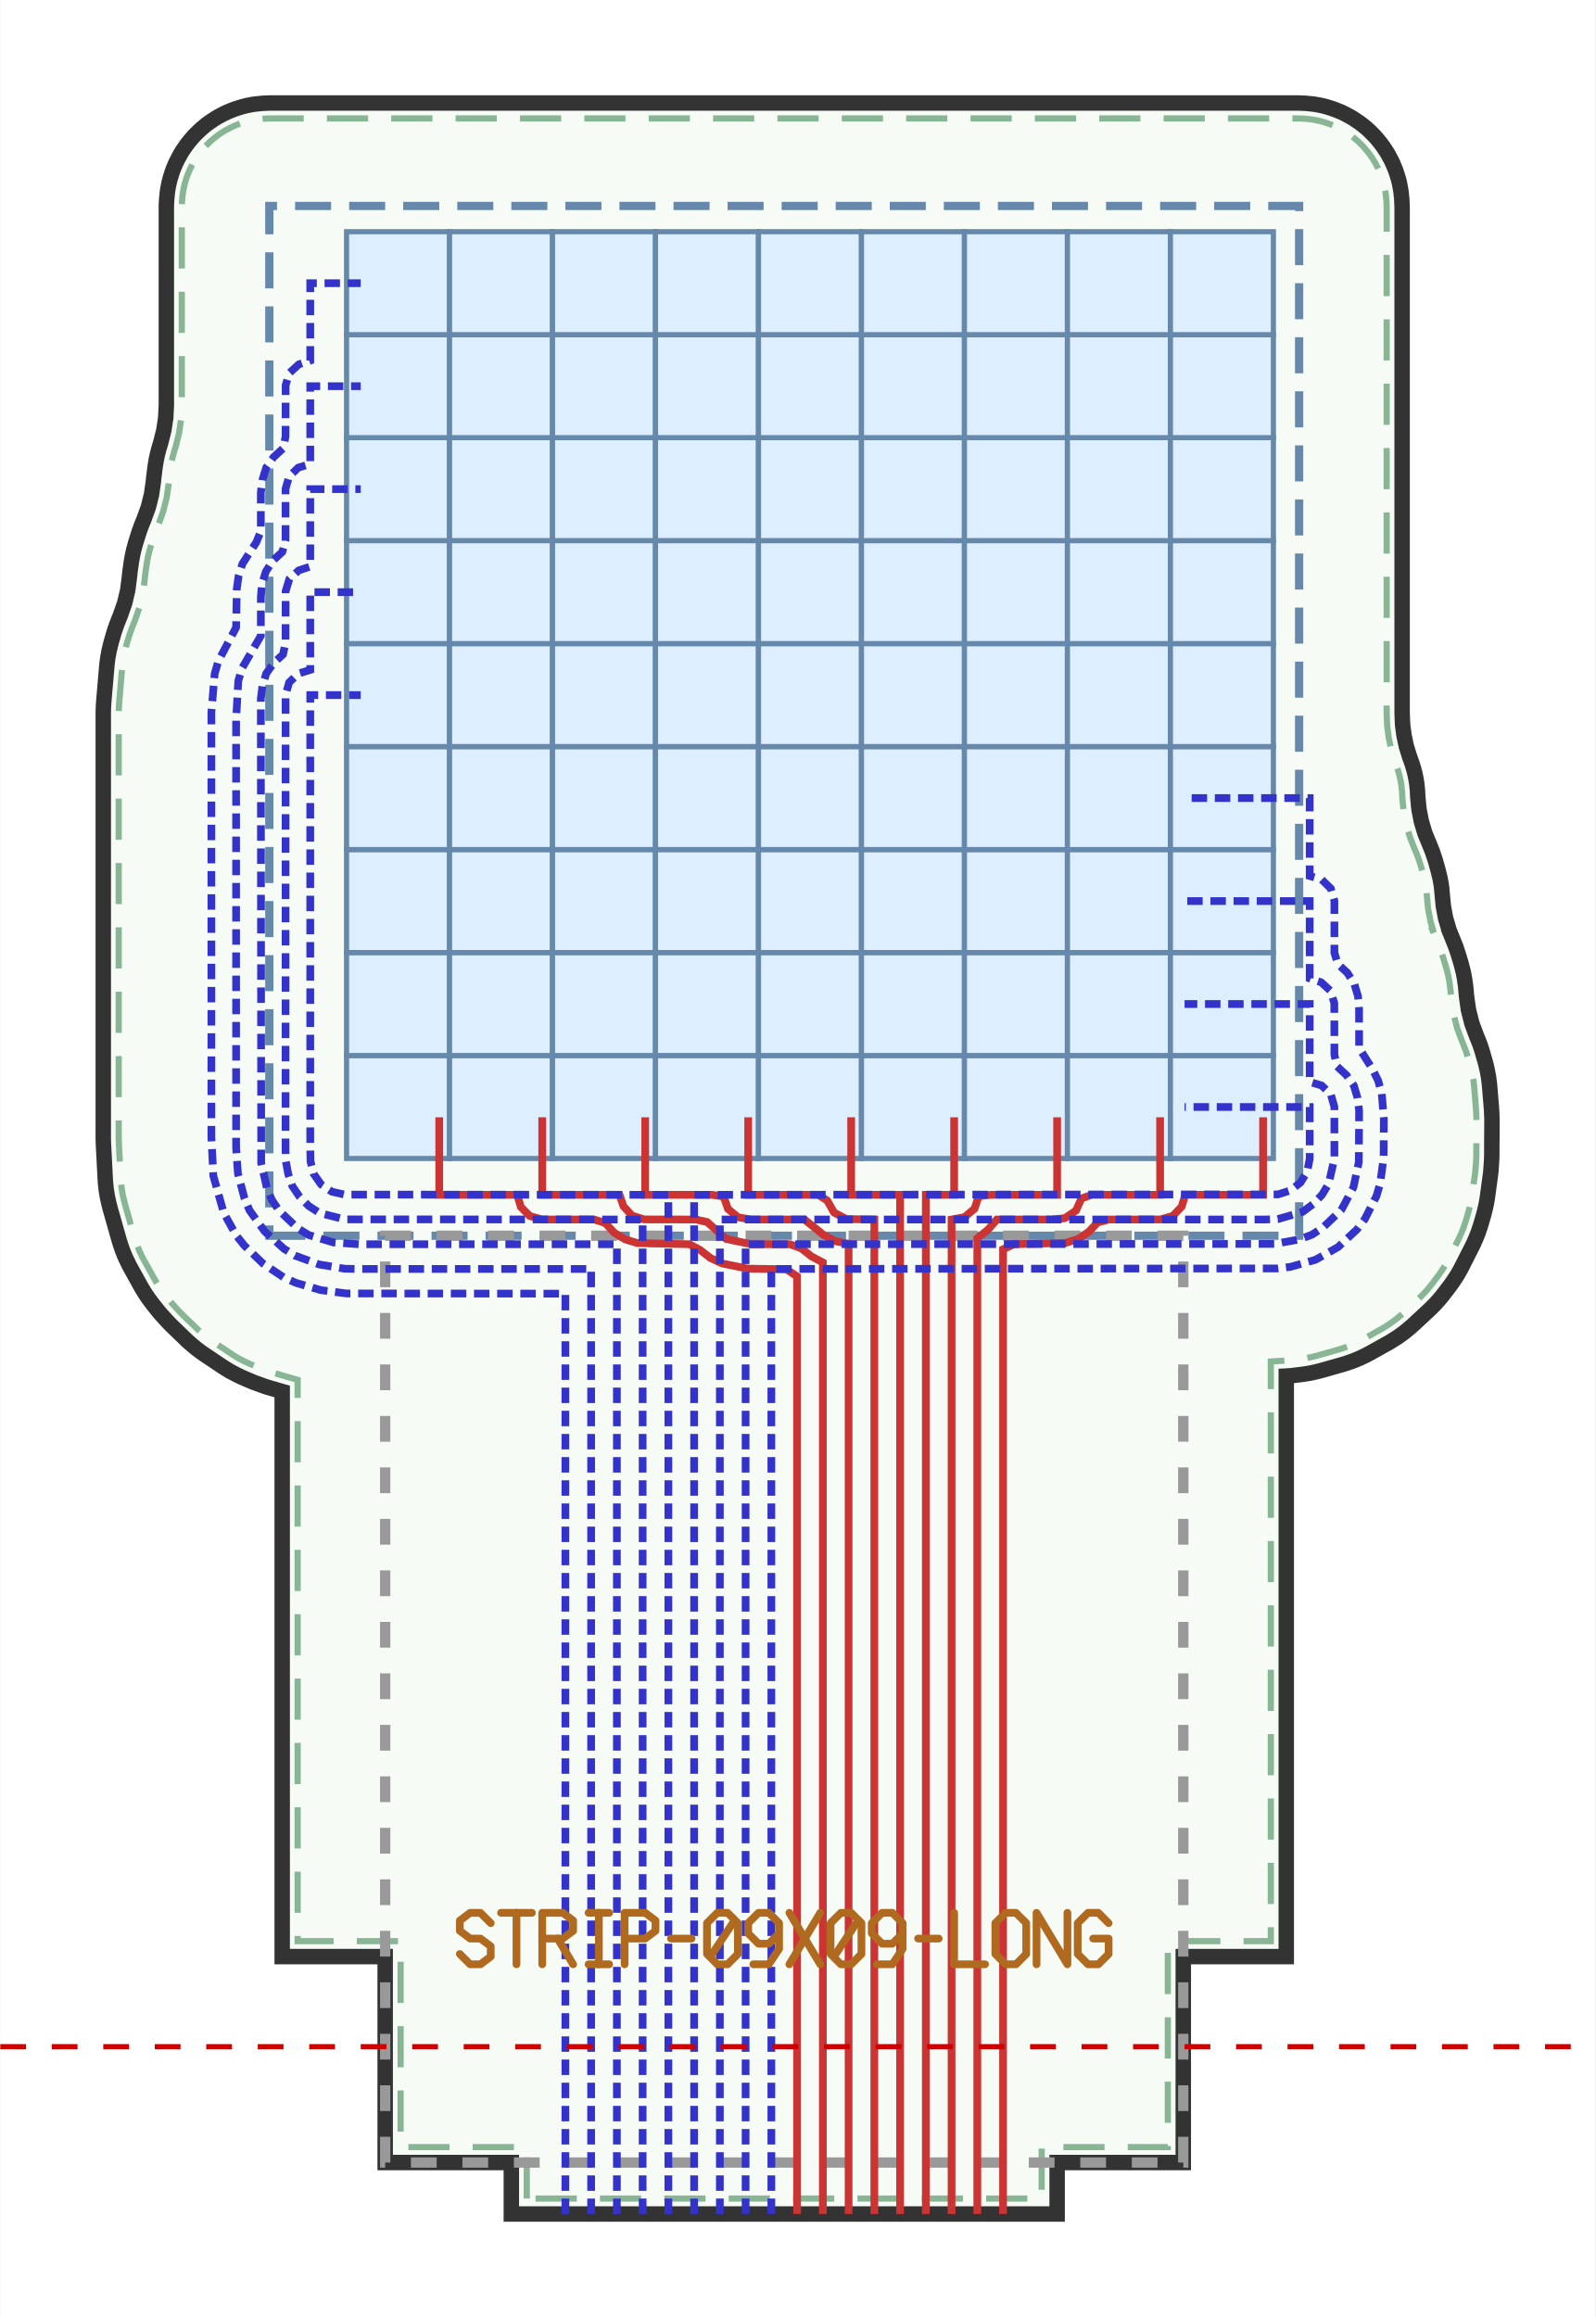
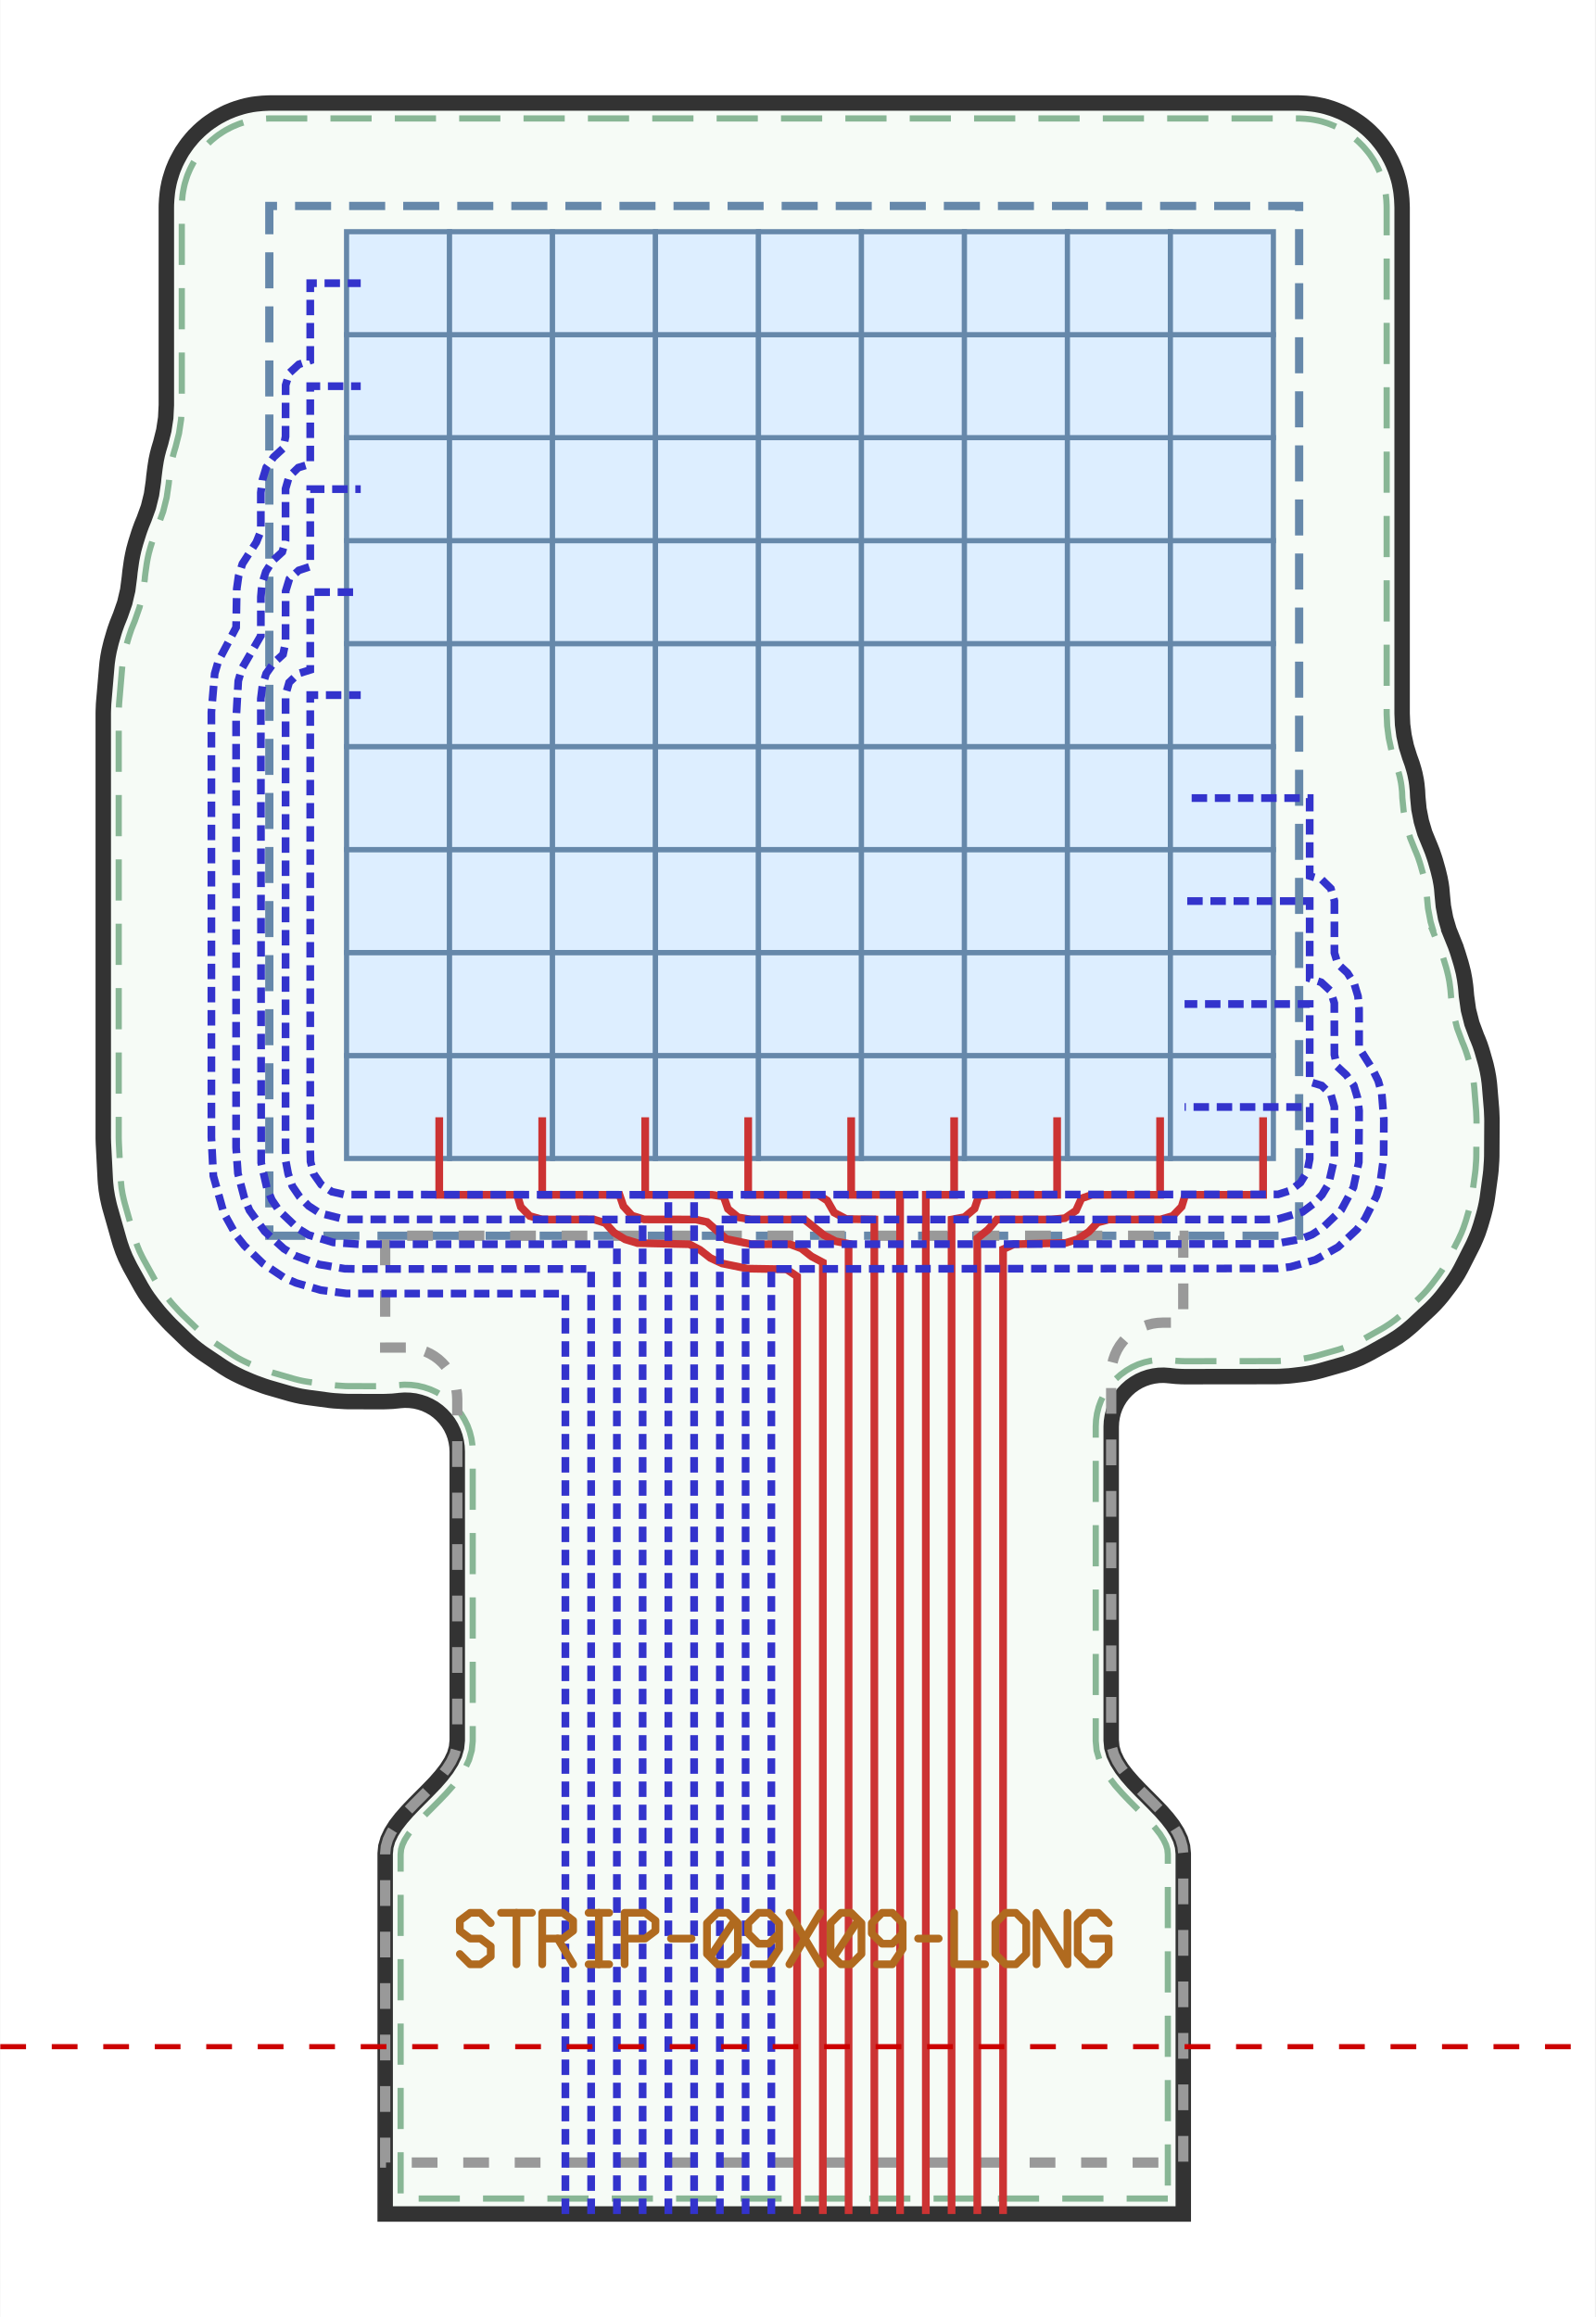
<svg xmlns="http://www.w3.org/2000/svg" viewBox="0 0 30.97 45.00" width="800" height="1162">
  <style>
  .outline { fill: none; stroke: #333; stroke-width: 0.3; }
  .sensor-outline { fill: none; stroke: #6688aa; stroke-width: 0.16; stroke-dasharray: 0.7,0.35; }
  .routing-area { fill: #eef8ef; stroke: none; opacity: 0.55; }
  .route-keepout { fill: none; stroke: #2d7d46; stroke-width: 0.12; stroke-dasharray: 0.8,0.45; opacity: 0.55; }
  .cable { fill: none; stroke: #999; stroke-width: 0.2; stroke-dasharray: 0.5; }
  .pixel { fill: #ddeeff; stroke: #6688aa; stroke-width: 0.1; }
  .pixel-removed { fill: #ffdddd; stroke: #cc4444; stroke-width: 0.1; stroke-dasharray: 0.3; }
  .col-route { fill: none; stroke: #cc3333; stroke-width: 0.15; }
  .row-route { fill: none; stroke: #3333cc; stroke-width: 0.15; stroke-dasharray: 0.3,0.15; }
  .in1-route { fill: none; stroke: #c98a00; stroke-width: 0.15; }
  .in2-route { fill: none; stroke: #2e9e57; stroke-width: 0.15; }
  .connector { fill: #ffffcc; stroke: #999; stroke-width: 0.15; }
  .pad-line { stroke: #cc0000; stroke-width: 0.1; stroke-dasharray: 0.5; }
  .silk { fill: none; stroke: #b06a1f; stroke-width: 0.15; stroke-linecap: round; stroke-linejoin: round; }
</style>
  <rect x="0" y="0" width="30.97" height="45.00" fill="white" />
-   <polygon points="9.925,43.000 9.925,42.000 7.475,42.000 7.475,38.000 5.475,38.000 5.475,27.025 5.199,26.945 5.122,26.920 4.943,26.855 4.868,26.825 4.701,26.753 4.650,26.729 4.557,26.683 4.458,26.630 4.370,26.576 4.322,26.546 3.954,26.299 3.908,26.267 3.825,26.205 3.739,26.136 3.661,26.067 3.620,26.030 3.310,25.730 3.254,25.672 3.126,25.532 3.074,25.471 2.959,25.327 2.928,25.285 2.870,25.207 2.812,25.121 2.762,25.038 2.735,24.993 2.523,24.611 2.490,24.546 2.431,24.425 2.376,24.291 2.332,24.164 2.311,24.095 2.126,23.443 2.109,23.375 2.081,23.247 2.058,23.109 2.044,22.979 2.039,22.909 2.003,22.211 2.002,22.179 2.000,22.105 2.000,22.074 2.000,13.856 2.001,13.803 2.006,13.677 2.010,13.624 2.069,12.935 2.075,12.873 2.091,12.759 2.114,12.637 2.141,12.525 2.156,12.465 2.209,12.284 2.228,12.224 2.267,12.114 2.333,11.949 2.417,11.708 2.475,11.461 2.508,11.208 2.511,11.179 2.519,11.102 2.545,10.918 2.553,10.868 2.571,10.774 2.593,10.674 2.618,10.583 2.632,10.533 2.691,10.346 2.709,10.293 2.745,10.195 2.792,10.081 2.877,9.846 2.937,9.604 2.973,9.357 2.982,9.264 3.005,9.082 3.013,9.029 3.029,8.931 3.051,8.827 3.076,8.731 3.091,8.680 3.116,8.597 3.176,8.358 3.213,8.114 3.225,7.867 3.225,4.031 3.226,3.969 3.232,3.865 3.244,3.743 3.254,3.671 3.278,3.550 3.296,3.479 3.332,3.362 3.356,3.292 3.403,3.179 3.435,3.113 3.493,3.005 3.530,2.941 3.599,2.840 3.642,2.781 3.720,2.686 3.769,2.631 3.856,2.545 3.911,2.495 4.005,2.417 4.064,2.374 4.166,2.306 4.229,2.268 4.338,2.210 4.404,2.178 4.517,2.132 4.587,2.107 4.704,2.071 4.775,2.053 4.895,2.029 4.968,2.019 5.090,2.007 5.194,2.002 5.256,2.000 25.194,2.000 25.256,2.002 25.360,2.007 25.482,2.019 25.554,2.029 25.675,2.053 25.746,2.071 25.863,2.107 25.932,2.132 26.046,2.178 26.112,2.210 26.220,2.268 26.283,2.306 26.385,2.374 26.444,2.417 26.539,2.495 26.594,2.545 26.680,2.631 26.730,2.686 26.807,2.781 26.851,2.840 26.919,2.941 26.957,3.005 27.015,3.113 27.046,3.179 27.093,3.292 27.118,3.362 27.154,3.479 27.172,3.550 27.195,3.671 27.206,3.743 27.218,3.865 27.223,3.969 27.225,4.031 27.225,13.857 27.234,14.071 27.262,14.284 27.307,14.494 27.371,14.699 27.419,14.833 27.454,14.950 27.475,15.031 27.499,15.151 27.511,15.233 27.523,15.355 27.529,15.475 27.552,15.714 27.598,15.949 27.666,16.179 27.757,16.401 27.764,16.417 27.812,16.538 27.851,16.652 27.871,16.714 27.922,16.895 27.936,16.951 27.961,17.055 27.982,17.168 27.993,17.245 28.003,17.360 28.003,17.363 28.026,17.600 28.070,17.834 28.137,18.062 28.200,18.219 28.199,18.219 28.261,18.373 28.295,18.470 28.312,18.522 28.368,18.706 28.385,18.769 28.415,18.888 28.439,19.017 28.456,19.138 28.463,19.203 28.475,19.342 28.513,19.612 28.580,19.877 28.675,20.133 28.697,20.184 28.738,20.289 28.771,20.388 28.787,20.442 28.840,20.627 28.856,20.687 28.881,20.797 28.903,20.917 28.918,21.030 28.924,21.090 28.961,21.535 28.964,21.589 28.969,21.716 28.970,21.769 28.966,22.458 28.963,22.540 28.950,22.733 28.941,22.814 28.882,23.249 28.875,23.295 28.860,23.380 28.840,23.471 28.819,23.555 28.807,23.600 28.751,23.792 28.733,23.847 28.699,23.948 28.656,24.054 28.613,24.152 28.588,24.203 28.386,24.601 28.360,24.651 28.309,24.742 28.249,24.837 28.190,24.923 28.157,24.969 28.038,25.125 28.005,25.168 27.940,25.245 27.868,25.325 27.797,25.397 27.759,25.434 27.437,25.733 27.381,25.782 27.275,25.870 27.155,25.958 27.039,26.032 26.975,26.071 26.601,26.280 26.536,26.314 26.414,26.374 26.278,26.430 26.149,26.475 26.079,26.497 25.653,26.618 25.607,26.630 25.522,26.651 25.429,26.670 25.343,26.684 25.296,26.691 25.108,26.714 25.031,26.722 24.975,26.725 24.975,38.000 22.975,38.000 22.975,42.000 20.525,42.000 20.525,43.000" class="routing-area" />
-   <polygon points="9.925,43.000 9.925,42.000 7.475,42.000 7.475,38.000 5.475,38.000 5.475,27.025 5.199,26.945 5.122,26.920 4.943,26.855 4.868,26.825 4.701,26.753 4.650,26.729 4.557,26.683 4.458,26.630 4.370,26.576 4.322,26.546 3.954,26.299 3.908,26.267 3.825,26.205 3.739,26.136 3.661,26.067 3.620,26.030 3.310,25.730 3.254,25.672 3.126,25.532 3.074,25.471 2.959,25.327 2.928,25.285 2.870,25.207 2.812,25.121 2.762,25.038 2.735,24.993 2.523,24.611 2.490,24.546 2.431,24.425 2.376,24.291 2.332,24.164 2.311,24.095 2.126,23.443 2.109,23.375 2.081,23.247 2.058,23.109 2.044,22.979 2.039,22.909 2.003,22.211 2.002,22.179 2.000,22.105 2.000,22.074 2.000,13.856 2.001,13.803 2.006,13.677 2.010,13.624 2.069,12.935 2.075,12.873 2.091,12.759 2.114,12.637 2.141,12.525 2.156,12.465 2.209,12.284 2.228,12.224 2.267,12.114 2.333,11.949 2.417,11.708 2.475,11.461 2.508,11.208 2.511,11.179 2.519,11.102 2.545,10.918 2.553,10.868 2.571,10.774 2.593,10.674 2.618,10.583 2.632,10.533 2.691,10.346 2.709,10.293 2.745,10.195 2.792,10.081 2.877,9.846 2.937,9.604 2.973,9.357 2.982,9.264 3.005,9.082 3.013,9.029 3.029,8.931 3.051,8.827 3.076,8.731 3.091,8.680 3.116,8.597 3.176,8.358 3.213,8.114 3.225,7.867 3.225,4.031 3.226,3.969 3.232,3.865 3.244,3.743 3.254,3.671 3.278,3.550 3.296,3.479 3.332,3.362 3.356,3.292 3.403,3.179 3.435,3.113 3.493,3.005 3.530,2.941 3.599,2.840 3.642,2.781 3.720,2.686 3.769,2.631 3.856,2.545 3.911,2.495 4.005,2.417 4.064,2.374 4.166,2.306 4.229,2.268 4.338,2.210 4.404,2.178 4.517,2.132 4.587,2.107 4.704,2.071 4.775,2.053 4.895,2.029 4.968,2.019 5.090,2.007 5.194,2.002 5.256,2.000 25.194,2.000 25.256,2.002 25.360,2.007 25.482,2.019 25.554,2.029 25.675,2.053 25.746,2.071 25.863,2.107 25.932,2.132 26.046,2.178 26.112,2.210 26.220,2.268 26.283,2.306 26.385,2.374 26.444,2.417 26.539,2.495 26.594,2.545 26.680,2.631 26.730,2.686 26.807,2.781 26.851,2.840 26.919,2.941 26.957,3.005 27.015,3.113 27.046,3.179 27.093,3.292 27.118,3.362 27.154,3.479 27.172,3.550 27.195,3.671 27.206,3.743 27.218,3.865 27.223,3.969 27.225,4.031 27.225,13.857 27.234,14.071 27.262,14.284 27.307,14.494 27.371,14.699 27.419,14.833 27.454,14.950 27.475,15.031 27.499,15.151 27.511,15.233 27.523,15.355 27.529,15.475 27.552,15.714 27.598,15.949 27.666,16.179 27.757,16.401 27.764,16.417 27.812,16.538 27.851,16.652 27.871,16.714 27.922,16.895 27.936,16.951 27.961,17.055 27.982,17.168 27.993,17.245 28.003,17.360 28.003,17.363 28.026,17.600 28.070,17.834 28.137,18.062 28.200,18.219 28.199,18.219 28.261,18.373 28.295,18.470 28.312,18.522 28.368,18.706 28.385,18.769 28.415,18.888 28.439,19.017 28.456,19.138 28.463,19.203 28.475,19.342 28.513,19.612 28.580,19.877 28.675,20.133 28.697,20.184 28.738,20.289 28.771,20.388 28.787,20.442 28.840,20.627 28.856,20.687 28.881,20.797 28.903,20.917 28.918,21.030 28.924,21.090 28.961,21.535 28.964,21.589 28.969,21.716 28.970,21.769 28.966,22.458 28.963,22.540 28.950,22.733 28.941,22.814 28.882,23.249 28.875,23.295 28.860,23.380 28.840,23.471 28.819,23.555 28.807,23.600 28.751,23.792 28.733,23.847 28.699,23.948 28.656,24.054 28.613,24.152 28.588,24.203 28.386,24.601 28.360,24.651 28.309,24.742 28.249,24.837 28.190,24.923 28.157,24.969 28.038,25.125 28.005,25.168 27.940,25.245 27.868,25.325 27.797,25.397 27.759,25.434 27.437,25.733 27.381,25.782 27.275,25.870 27.155,25.958 27.039,26.032 26.975,26.071 26.601,26.280 26.536,26.314 26.414,26.374 26.278,26.430 26.149,26.475 26.079,26.497 25.653,26.618 25.607,26.630 25.522,26.651 25.429,26.670 25.343,26.684 25.296,26.691 25.108,26.714 25.031,26.722 24.975,26.725 24.975,38.000 22.975,38.000 22.975,42.000 20.525,42.000 20.525,43.000" class="outline" />
+   <polygon points="22.975,43.000 7.475,43.000 7.475,36.000 7.488,35.863 7.528,35.725 7.593,35.588 7.680,35.450 7.786,35.313 7.907,35.175 8.038,35.038 8.311,34.763 8.443,34.626 8.564,34.488 8.670,34.351 8.757,34.213 8.822,34.076 8.861,33.938 8.875,33.801 8.875,28.194 8.870,28.094 8.855,27.996 8.831,27.899 8.797,27.806 8.754,27.716 8.702,27.631 8.642,27.552 8.574,27.479 8.500,27.413 8.419,27.354 8.333,27.305 8.242,27.263 8.148,27.232 8.051,27.209 7.952,27.197 7.853,27.194 7.753,27.201 7.752,27.201 7.740,27.203 7.618,27.215 7.504,27.220 7.442,27.222 6.759,27.221 6.677,27.218 6.485,27.206 6.403,27.198 5.972,27.140 5.925,27.133 5.839,27.119 5.747,27.099 5.663,27.078 5.618,27.066 5.199,26.945 5.122,26.920 4.943,26.855 4.868,26.825 4.701,26.753 4.650,26.729 4.557,26.683 4.458,26.630 4.370,26.576 4.322,26.546 3.954,26.299 3.908,26.267 3.825,26.205 3.739,26.136 3.661,26.067 3.620,26.030 3.310,25.730 3.254,25.672 3.126,25.532 3.074,25.471 2.959,25.327 2.928,25.285 2.870,25.207 2.812,25.121 2.762,25.038 2.735,24.993 2.523,24.611 2.490,24.546 2.431,24.425 2.376,24.291 2.332,24.164 2.311,24.095 2.126,23.443 2.109,23.375 2.081,23.247 2.058,23.109 2.044,22.979 2.039,22.909 2.003,22.211 2.002,22.179 2.000,22.105 2.000,22.074 2.000,13.856 2.001,13.803 2.006,13.677 2.010,13.624 2.069,12.935 2.075,12.873 2.091,12.759 2.114,12.637 2.141,12.525 2.156,12.465 2.209,12.284 2.228,12.224 2.267,12.114 2.333,11.949 2.417,11.708 2.475,11.461 2.508,11.208 2.511,11.179 2.519,11.102 2.545,10.918 2.553,10.868 2.571,10.774 2.593,10.674 2.618,10.583 2.632,10.533 2.691,10.346 2.709,10.293 2.745,10.195 2.792,10.081 2.877,9.846 2.937,9.604 2.973,9.357 2.982,9.264 3.005,9.082 3.013,9.029 3.029,8.931 3.051,8.827 3.076,8.731 3.091,8.680 3.116,8.597 3.176,8.358 3.213,8.114 3.225,7.867 3.225,4.031 3.226,3.969 3.232,3.865 3.244,3.743 3.254,3.671 3.278,3.550 3.296,3.479 3.332,3.362 3.356,3.292 3.403,3.179 3.435,3.113 3.493,3.005 3.530,2.941 3.599,2.840 3.642,2.781 3.720,2.686 3.769,2.631 3.856,2.545 3.911,2.495 4.005,2.417 4.064,2.374 4.166,2.306 4.229,2.268 4.338,2.210 4.404,2.178 4.517,2.132 4.587,2.107 4.704,2.071 4.775,2.053 4.895,2.029 4.968,2.019 5.090,2.007 5.194,2.002 5.256,2.000 25.194,2.000 25.256,2.002 25.360,2.007 25.482,2.019 25.554,2.029 25.675,2.053 25.746,2.071 25.863,2.107 25.932,2.132 26.046,2.178 26.112,2.210 26.220,2.268 26.283,2.306 26.385,2.374 26.444,2.417 26.539,2.495 26.594,2.545 26.680,2.631 26.730,2.686 26.807,2.781 26.851,2.840 26.919,2.941 26.957,3.005 27.015,3.113 27.046,3.179 27.093,3.292 27.118,3.362 27.154,3.479 27.172,3.550 27.195,3.671 27.206,3.743 27.218,3.865 27.223,3.969 27.225,4.031 27.225,13.857 27.234,14.071 27.262,14.284 27.307,14.494 27.371,14.699 27.419,14.833 27.454,14.950 27.475,15.031 27.499,15.151 27.511,15.233 27.523,15.355 27.529,15.475 27.552,15.714 27.598,15.949 27.666,16.179 27.757,16.401 27.764,16.417 27.812,16.538 27.851,16.652 27.871,16.714 27.922,16.895 27.936,16.951 27.961,17.055 27.982,17.168 27.993,17.245 28.003,17.360 28.003,17.363 28.026,17.600 28.070,17.834 28.137,18.062 28.200,18.219 28.199,18.219 28.261,18.373 28.295,18.470 28.312,18.522 28.368,18.706 28.385,18.769 28.415,18.888 28.439,19.017 28.456,19.138 28.463,19.203 28.475,19.342 28.513,19.612 28.580,19.877 28.675,20.133 28.697,20.184 28.738,20.289 28.771,20.388 28.787,20.442 28.840,20.627 28.856,20.687 28.881,20.797 28.903,20.917 28.918,21.030 28.924,21.090 28.961,21.535 28.964,21.589 28.969,21.716 28.970,21.769 28.966,22.458 28.963,22.540 28.950,22.733 28.941,22.814 28.882,23.249 28.875,23.295 28.860,23.380 28.840,23.471 28.819,23.555 28.807,23.600 28.751,23.792 28.733,23.847 28.699,23.948 28.656,24.054 28.613,24.152 28.588,24.203 28.386,24.601 28.360,24.651 28.309,24.742 28.249,24.837 28.190,24.923 28.157,24.969 28.038,25.125 28.005,25.168 27.940,25.245 27.868,25.325 27.797,25.397 27.759,25.434 27.437,25.733 27.381,25.782 27.275,25.870 27.155,25.958 27.039,26.032 26.975,26.071 26.601,26.280 26.536,26.314 26.414,26.374 26.278,26.430 26.149,26.475 26.079,26.497 25.653,26.618 25.607,26.630 25.522,26.651 25.429,26.670 25.343,26.684 25.296,26.691 25.108,26.714 25.031,26.722 24.848,26.733 24.771,26.735 23.008,26.737 22.946,26.736 22.832,26.730 22.710,26.718 22.698,26.717 22.696,26.716 22.597,26.709 22.498,26.712 22.399,26.725 22.302,26.747 22.208,26.779 22.117,26.820 22.031,26.870 21.950,26.928 21.876,26.994 21.808,27.067 21.748,27.146 21.696,27.231 21.653,27.321 21.619,27.415 21.595,27.511 21.580,27.610 21.575,27.709 21.575,33.801 21.588,33.938 21.628,34.076 21.693,34.213 21.780,34.351 21.886,34.488 22.007,34.626 22.138,34.763 22.411,35.038 22.543,35.175 22.664,35.313 22.770,35.450 22.857,35.588 22.922,35.725 22.961,35.863 22.975,36.000" class="routing-area" />
+   <polygon points="22.975,43.000 7.475,43.000 7.475,36.000 7.488,35.863 7.528,35.725 7.593,35.588 7.680,35.450 7.786,35.313 7.907,35.175 8.038,35.038 8.311,34.763 8.443,34.626 8.564,34.488 8.670,34.351 8.757,34.213 8.822,34.076 8.861,33.938 8.875,33.801 8.875,28.194 8.870,28.094 8.855,27.996 8.831,27.899 8.797,27.806 8.754,27.716 8.702,27.631 8.642,27.552 8.574,27.479 8.500,27.413 8.419,27.354 8.333,27.305 8.242,27.263 8.148,27.232 8.051,27.209 7.952,27.197 7.853,27.194 7.753,27.201 7.752,27.201 7.740,27.203 7.618,27.215 7.504,27.220 7.442,27.222 6.759,27.221 6.677,27.218 6.485,27.206 6.403,27.198 5.972,27.140 5.925,27.133 5.839,27.119 5.747,27.099 5.663,27.078 5.618,27.066 5.199,26.945 5.122,26.920 4.943,26.855 4.868,26.825 4.701,26.753 4.650,26.729 4.557,26.683 4.458,26.630 4.370,26.576 4.322,26.546 3.954,26.299 3.908,26.267 3.825,26.205 3.739,26.136 3.661,26.067 3.620,26.030 3.310,25.730 3.254,25.672 3.126,25.532 3.074,25.471 2.959,25.327 2.928,25.285 2.870,25.207 2.812,25.121 2.762,25.038 2.735,24.993 2.523,24.611 2.490,24.546 2.431,24.425 2.376,24.291 2.332,24.164 2.311,24.095 2.126,23.443 2.109,23.375 2.081,23.247 2.058,23.109 2.044,22.979 2.039,22.909 2.003,22.211 2.002,22.179 2.000,22.105 2.000,22.074 2.000,13.856 2.001,13.803 2.006,13.677 2.010,13.624 2.069,12.935 2.075,12.873 2.091,12.759 2.114,12.637 2.141,12.525 2.156,12.465 2.209,12.284 2.228,12.224 2.267,12.114 2.333,11.949 2.417,11.708 2.475,11.461 2.508,11.208 2.511,11.179 2.519,11.102 2.545,10.918 2.553,10.868 2.571,10.774 2.593,10.674 2.618,10.583 2.632,10.533 2.691,10.346 2.709,10.293 2.745,10.195 2.792,10.081 2.877,9.846 2.937,9.604 2.973,9.357 2.982,9.264 3.005,9.082 3.013,9.029 3.029,8.931 3.051,8.827 3.076,8.731 3.091,8.680 3.116,8.597 3.176,8.358 3.213,8.114 3.225,7.867 3.225,4.031 3.226,3.969 3.232,3.865 3.244,3.743 3.254,3.671 3.278,3.550 3.296,3.479 3.332,3.362 3.356,3.292 3.403,3.179 3.435,3.113 3.493,3.005 3.530,2.941 3.599,2.840 3.642,2.781 3.720,2.686 3.769,2.631 3.856,2.545 3.911,2.495 4.005,2.417 4.064,2.374 4.166,2.306 4.229,2.268 4.338,2.210 4.404,2.178 4.517,2.132 4.587,2.107 4.704,2.071 4.775,2.053 4.895,2.029 4.968,2.019 5.090,2.007 5.194,2.002 5.256,2.000 25.194,2.000 25.256,2.002 25.360,2.007 25.482,2.019 25.554,2.029 25.675,2.053 25.746,2.071 25.863,2.107 25.932,2.132 26.046,2.178 26.112,2.210 26.220,2.268 26.283,2.306 26.385,2.374 26.444,2.417 26.539,2.495 26.594,2.545 26.680,2.631 26.730,2.686 26.807,2.781 26.851,2.840 26.919,2.941 26.957,3.005 27.015,3.113 27.046,3.179 27.093,3.292 27.118,3.362 27.154,3.479 27.172,3.550 27.195,3.671 27.206,3.743 27.218,3.865 27.223,3.969 27.225,4.031 27.225,13.857 27.234,14.071 27.262,14.284 27.307,14.494 27.371,14.699 27.419,14.833 27.454,14.950 27.475,15.031 27.499,15.151 27.511,15.233 27.523,15.355 27.529,15.475 27.552,15.714 27.598,15.949 27.666,16.179 27.757,16.401 27.764,16.417 27.812,16.538 27.851,16.652 27.871,16.714 27.922,16.895 27.936,16.951 27.961,17.055 27.982,17.168 27.993,17.245 28.003,17.360 28.003,17.363 28.026,17.600 28.070,17.834 28.137,18.062 28.200,18.219 28.199,18.219 28.261,18.373 28.295,18.470 28.312,18.522 28.368,18.706 28.385,18.769 28.415,18.888 28.439,19.017 28.456,19.138 28.463,19.203 28.475,19.342 28.513,19.612 28.580,19.877 28.675,20.133 28.697,20.184 28.738,20.289 28.771,20.388 28.787,20.442 28.840,20.627 28.856,20.687 28.881,20.797 28.903,20.917 28.918,21.030 28.924,21.090 28.961,21.535 28.964,21.589 28.969,21.716 28.970,21.769 28.966,22.458 28.963,22.540 28.950,22.733 28.941,22.814 28.882,23.249 28.875,23.295 28.860,23.380 28.840,23.471 28.819,23.555 28.807,23.600 28.751,23.792 28.733,23.847 28.699,23.948 28.656,24.054 28.613,24.152 28.588,24.203 28.386,24.601 28.360,24.651 28.309,24.742 28.249,24.837 28.190,24.923 28.157,24.969 28.038,25.125 28.005,25.168 27.940,25.245 27.868,25.325 27.797,25.397 27.759,25.434 27.437,25.733 27.381,25.782 27.275,25.870 27.155,25.958 27.039,26.032 26.975,26.071 26.601,26.280 26.536,26.314 26.414,26.374 26.278,26.430 26.149,26.475 26.079,26.497 25.653,26.618 25.607,26.630 25.522,26.651 25.429,26.670 25.343,26.684 25.296,26.691 25.108,26.714 25.031,26.722 24.848,26.733 24.771,26.735 23.008,26.737 22.946,26.736 22.832,26.730 22.710,26.718 22.698,26.717 22.696,26.716 22.597,26.709 22.498,26.712 22.399,26.725 22.302,26.747 22.208,26.779 22.117,26.820 22.031,26.870 21.950,26.928 21.876,26.994 21.808,27.067 21.748,27.146 21.696,27.231 21.653,27.321 21.619,27.415 21.595,27.511 21.580,27.610 21.575,27.709 21.575,33.801 21.588,33.938 21.628,34.076 21.693,34.213 21.780,34.351 21.886,34.488 22.007,34.626 22.138,34.763 22.411,35.038 22.543,35.175 22.664,35.313 22.770,35.450 22.857,35.588 22.922,35.725 22.961,35.863 22.975,36.000" class="outline" />
  <polygon points="5.225,24.000 25.225,24.000 25.225,4.000 5.225,4.000" class="sensor-outline" />
-   <polygon points="10.225,42.700 10.225,41.700 7.775,41.700 7.775,37.700 5.775,37.700 5.775,26.799 5.287,26.658 5.219,26.636 5.049,26.575 4.983,26.548 4.824,26.479 4.779,26.458 4.695,26.417 4.608,26.370 4.528,26.321 4.487,26.294 4.123,26.051 4.083,26.023 4.008,25.968 3.932,25.906 3.862,25.845 3.827,25.811 3.522,25.517 3.473,25.466 3.351,25.333 3.306,25.280 3.196,25.142 3.168,25.106 3.116,25.035 3.065,24.959 3.019,24.884 2.996,24.844 2.788,24.469 2.758,24.412 2.705,24.303 2.657,24.185 2.617,24.070 2.598,24.009 2.416,23.366 2.401,23.306 2.375,23.191 2.355,23.069 2.343,22.951 2.338,22.890 2.303,22.198 2.302,22.170 2.300,22.099 2.300,22.072 2.300,13.859 2.301,13.812 2.306,13.693 2.309,13.647 2.367,12.964 2.373,12.910 2.387,12.807 2.407,12.699 2.431,12.598 2.445,12.545 2.496,12.372 2.513,12.319 2.547,12.219 2.614,12.054 2.705,11.792 2.771,11.515 2.807,11.240 2.809,11.207 2.817,11.139 2.842,10.963 2.849,10.919 2.865,10.834 2.884,10.747 2.907,10.664 2.919,10.621 2.977,10.439 2.992,10.392 3.024,10.304 3.072,10.190 3.164,9.933 3.232,9.662 3.271,9.392 3.280,9.297 3.302,9.123 3.309,9.076 3.324,8.988 3.343,8.896 3.366,8.810 3.379,8.764 3.405,8.678 3.471,8.417 3.512,8.143 3.525,7.875 3.525,4.034 3.526,3.980 3.531,3.887 3.541,3.780 3.550,3.722 3.571,3.616 3.585,3.559 3.617,3.456 3.636,3.400 3.678,3.301 3.703,3.248 3.754,3.152 3.784,3.102 3.844,3.012 3.879,2.965 3.947,2.882 3.987,2.838 4.063,2.762 4.107,2.722 4.190,2.654 4.237,2.619 4.327,2.559 4.377,2.529 4.473,2.478 4.526,2.453 4.625,2.412 4.681,2.392 4.784,2.360 4.841,2.346 4.947,2.325 5.005,2.316 5.112,2.306 5.205,2.301 5.259,2.300 25.191,2.300 25.245,2.301 25.338,2.306 25.445,2.316 25.503,2.325 25.609,2.346 25.666,2.360 25.769,2.392 25.824,2.412 25.924,2.453 25.977,2.478 26.072,2.529 26.123,2.559 26.213,2.619 26.260,2.654 26.343,2.722 26.387,2.762 26.463,2.838 26.502,2.882 26.571,2.965 26.606,3.012 26.666,3.102 26.696,3.152 26.747,3.248 26.772,3.301 26.813,3.400 26.833,3.456 26.864,3.559 26.879,3.616 26.900,3.722 26.908,3.780 26.919,3.887 26.924,3.980 26.925,4.034 26.925,13.863 26.935,14.097 26.966,14.336 27.017,14.571 27.086,14.794 27.134,14.927 27.165,15.030 27.182,15.097 27.203,15.202 27.213,15.270 27.224,15.378 27.229,15.497 27.255,15.757 27.306,16.021 27.383,16.278 27.481,16.521 27.488,16.535 27.531,16.642 27.566,16.745 27.583,16.800 27.632,16.974 27.645,17.023 27.667,17.117 27.686,17.216 27.695,17.280 27.704,17.381 27.704,17.384 27.728,17.642 27.778,17.904 27.821,18.048 27.809,18.053 27.980,18.479 28.011,18.566 28.026,18.613 28.080,18.789 28.095,18.845 28.121,18.952 28.143,19.065 28.158,19.175 28.165,19.232 28.177,19.375 28.218,19.670 28.293,19.967 28.397,20.246 28.420,20.298 28.455,20.390 28.485,20.480 28.500,20.527 28.551,20.706 28.564,20.758 28.587,20.858 28.607,20.963 28.620,21.065 28.626,21.119 28.661,21.556 28.664,21.603 28.669,21.724 28.670,21.771 28.666,22.451 28.664,22.524 28.651,22.707 28.643,22.778 28.585,23.205 28.579,23.246 28.565,23.323 28.548,23.403 28.529,23.479 28.518,23.519 28.464,23.705 28.448,23.753 28.417,23.844 28.380,23.938 28.340,24.025 28.319,24.071 28.120,24.463 28.097,24.506 28.051,24.589 27.998,24.673 27.945,24.750 27.916,24.790 27.801,24.942 27.771,24.979 27.714,25.049 27.650,25.119 27.586,25.184 27.552,25.217 27.236,25.511 27.187,25.554 27.091,25.633 26.985,25.710 26.880,25.778 26.824,25.811 26.458,26.016 26.401,26.046 26.290,26.100 26.171,26.150 26.055,26.190 25.993,26.210 25.574,26.329 25.534,26.339 25.457,26.358 25.375,26.374 25.297,26.387 25.256,26.393 25.075,26.416 25.007,26.422 24.675,26.443 24.675,37.700 22.675,37.700 22.675,41.700 20.225,41.700 20.225,42.700 10.225,42.700" class="route-keepout" />
-   <polygon points="7.475,24.000 22.975,24.000 22.975,42.000 7.475,42.000 7.475,24.000" class="cable" />
+   <polygon points="22.675,42.700 7.775,42.700 7.775,36.015 7.784,35.919 7.810,35.831 7.856,35.732 7.926,35.622 8.018,35.504 8.128,35.378 8.253,35.247 8.526,34.972 8.664,34.828 8.795,34.679 8.916,34.523 9.020,34.358 9.103,34.182 9.157,33.995 9.175,33.816 9.175,28.186 9.169,28.064 9.150,27.936 9.118,27.811 9.074,27.689 9.017,27.573 8.950,27.462 8.872,27.359 8.784,27.264 8.687,27.178 8.582,27.102 8.470,27.037 8.352,26.984 8.230,26.943 8.104,26.913 7.975,26.897 7.846,26.893 7.724,26.902 7.712,26.904 7.703,26.905 7.596,26.916 7.493,26.921 7.439,26.922 6.764,26.921 6.692,26.919 6.510,26.907 6.438,26.900 6.014,26.843 5.973,26.837 5.895,26.824 5.815,26.807 5.738,26.788 5.698,26.777 5.287,26.658 5.219,26.636 5.049,26.575 4.983,26.548 4.824,26.479 4.779,26.458 4.695,26.417 4.608,26.370 4.528,26.321 4.487,26.294 4.123,26.051 4.083,26.023 4.008,25.968 3.932,25.906 3.862,25.845 3.827,25.811 3.522,25.517 3.473,25.466 3.351,25.333 3.306,25.280 3.196,25.142 3.168,25.106 3.116,25.035 3.065,24.959 3.019,24.884 2.996,24.844 2.788,24.469 2.758,24.412 2.705,24.303 2.657,24.185 2.617,24.070 2.598,24.009 2.416,23.366 2.401,23.306 2.375,23.191 2.355,23.069 2.343,22.951 2.338,22.890 2.303,22.198 2.302,22.170 2.300,22.099 2.300,22.072 2.300,13.859 2.301,13.812 2.306,13.693 2.309,13.647 2.367,12.964 2.373,12.910 2.387,12.807 2.407,12.699 2.431,12.598 2.445,12.545 2.496,12.372 2.513,12.319 2.547,12.219 2.614,12.054 2.705,11.792 2.771,11.515 2.807,11.240 2.809,11.207 2.817,11.139 2.842,10.963 2.849,10.919 2.865,10.834 2.884,10.747 2.907,10.664 2.919,10.621 2.977,10.439 2.992,10.392 3.024,10.304 3.072,10.190 3.164,9.933 3.232,9.662 3.271,9.392 3.280,9.297 3.302,9.123 3.309,9.076 3.324,8.988 3.343,8.896 3.366,8.810 3.379,8.764 3.405,8.678 3.471,8.417 3.512,8.143 3.525,7.875 3.525,4.034 3.526,3.980 3.531,3.887 3.541,3.780 3.550,3.722 3.571,3.616 3.585,3.559 3.617,3.456 3.636,3.400 3.678,3.301 3.703,3.248 3.754,3.152 3.784,3.102 3.844,3.012 3.879,2.965 3.947,2.882 3.987,2.838 4.063,2.762 4.107,2.722 4.190,2.654 4.237,2.619 4.327,2.559 4.377,2.529 4.473,2.478 4.526,2.453 4.625,2.412 4.681,2.392 4.784,2.360 4.841,2.346 4.947,2.325 5.005,2.316 5.112,2.306 5.205,2.301 5.259,2.300 25.191,2.300 25.245,2.301 25.338,2.306 25.445,2.316 25.503,2.325 25.609,2.346 25.666,2.360 25.769,2.392 25.824,2.412 25.924,2.453 25.977,2.478 26.072,2.529 26.123,2.559 26.213,2.619 26.260,2.654 26.343,2.722 26.387,2.762 26.463,2.838 26.502,2.882 26.571,2.965 26.606,3.012 26.666,3.102 26.696,3.152 26.747,3.248 26.772,3.301 26.813,3.400 26.833,3.456 26.864,3.559 26.879,3.616 26.900,3.722 26.908,3.780 26.919,3.887 26.924,3.980 26.925,4.034 26.925,13.863 26.935,14.097 26.966,14.336 27.017,14.571 27.086,14.794 27.134,14.927 27.165,15.030 27.182,15.097 27.203,15.202 27.213,15.270 27.224,15.378 27.229,15.497 27.255,15.757 27.306,16.021 27.383,16.278 27.481,16.521 27.488,16.535 27.531,16.642 27.566,16.745 27.583,16.800 27.632,16.974 27.645,17.023 27.667,17.117 27.686,17.216 27.695,17.280 27.704,17.381 27.704,17.384 27.728,17.642 27.778,17.904 27.821,18.048 27.809,18.053 27.980,18.479 28.011,18.566 28.026,18.613 28.080,18.789 28.095,18.845 28.121,18.952 28.143,19.065 28.158,19.175 28.165,19.232 28.177,19.375 28.218,19.670 28.293,19.967 28.397,20.246 28.420,20.298 28.455,20.390 28.485,20.480 28.500,20.527 28.551,20.706 28.564,20.758 28.587,20.858 28.607,20.963 28.620,21.065 28.626,21.119 28.661,21.556 28.664,21.603 28.669,21.724 28.670,21.771 28.666,22.451 28.664,22.524 28.651,22.707 28.643,22.778 28.585,23.205 28.579,23.246 28.565,23.323 28.548,23.403 28.529,23.479 28.518,23.519 28.464,23.705 28.448,23.753 28.417,23.844 28.380,23.938 28.340,24.025 28.319,24.071 28.120,24.463 28.097,24.506 28.051,24.589 27.998,24.673 27.945,24.750 27.916,24.790 27.801,24.942 27.771,24.979 27.714,25.049 27.650,25.119 27.586,25.184 27.552,25.217 27.236,25.511 27.187,25.554 27.091,25.633 26.985,25.710 26.880,25.778 26.824,25.811 26.458,26.016 26.401,26.046 26.290,26.100 26.171,26.150 26.055,26.190 25.993,26.210 25.574,26.329 25.534,26.339 25.457,26.358 25.375,26.374 25.297,26.387 25.256,26.393 25.075,26.416 25.007,26.422 24.834,26.433 24.766,26.435 23.011,26.437 22.957,26.436 22.854,26.431 22.747,26.421 22.738,26.419 22.725,26.418 22.604,26.409 22.474,26.412 22.346,26.429 22.220,26.458 22.097,26.499 21.979,26.553 21.868,26.618 21.763,26.694 21.666,26.779 21.578,26.874 21.500,26.978 21.432,27.088 21.376,27.205 21.332,27.326 21.300,27.452 21.281,27.580 21.275,27.701 21.275,33.816 21.292,33.995 21.347,34.182 21.429,34.358 21.534,34.523 21.654,34.679 21.786,34.828 21.923,34.972 22.197,35.247 22.322,35.378 22.432,35.504 22.524,35.622 22.593,35.732 22.640,35.831 22.666,35.919 22.675,36.015 22.675,42.700" class="route-keepout" />
+   <polygon points="7.876,26.172 7.475,26.172 7.475,24.000 22.975,24.000 22.975,25.687 22.574,25.688 22.476,25.693 22.379,25.707 22.284,25.731 22.192,25.764 22.103,25.806 22.019,25.856 21.940,25.915 21.867,25.981 21.802,26.054 21.743,26.132 21.693,26.216 21.651,26.305 21.618,26.398 21.594,26.493 21.580,26.590 21.575,26.688 21.575,33.801 21.588,33.938 21.628,34.076 21.693,34.213 21.780,34.351 21.886,34.488 22.007,34.626 22.138,34.763 22.411,35.038 22.543,35.175 22.664,35.313 22.770,35.450 22.857,35.588 22.922,35.725 22.961,35.863 22.975,36.000 22.975,42.000 7.475,42.000 7.475,36.000 7.488,35.863 7.528,35.725 7.593,35.588 7.680,35.450 7.786,35.313 7.907,35.175 8.038,35.038 8.311,34.763 8.443,34.626 8.564,34.488 8.670,34.351 8.757,34.213 8.822,34.076 8.861,33.938 8.875,33.801 8.875,27.172 8.870,27.074 8.856,26.977 8.832,26.882 8.799,26.790 8.757,26.701 8.707,26.617 8.648,26.538 8.582,26.465 8.510,26.399 8.431,26.341 8.347,26.291 8.258,26.249 8.166,26.215 8.071,26.192 7.974,26.177 7.876,26.172" class="cable" />
  <rect x="6.725" y="20.500" width="2.000" height="2.000" class="pixel" />
  <rect x="8.725" y="20.500" width="2.000" height="2.000" class="pixel" />
  <rect x="10.725" y="20.500" width="2.000" height="2.000" class="pixel" />
  <rect x="12.725" y="20.500" width="2.000" height="2.000" class="pixel" />
  <rect x="14.725" y="20.500" width="2.000" height="2.000" class="pixel" />
  <rect x="16.725" y="20.500" width="2.000" height="2.000" class="pixel" />
  <rect x="18.725" y="20.500" width="2.000" height="2.000" class="pixel" />
  <rect x="20.725" y="20.500" width="2.000" height="2.000" class="pixel" />
  <rect x="22.725" y="20.500" width="2.000" height="2.000" class="pixel" />
  <rect x="6.725" y="18.500" width="2.000" height="2.000" class="pixel" />
  <rect x="8.725" y="18.500" width="2.000" height="2.000" class="pixel" />
  <rect x="10.725" y="18.500" width="2.000" height="2.000" class="pixel" />
  <rect x="12.725" y="18.500" width="2.000" height="2.000" class="pixel" />
  <rect x="14.725" y="18.500" width="2.000" height="2.000" class="pixel" />
  <rect x="16.725" y="18.500" width="2.000" height="2.000" class="pixel" />
  <rect x="18.725" y="18.500" width="2.000" height="2.000" class="pixel" />
  <rect x="20.725" y="18.500" width="2.000" height="2.000" class="pixel" />
  <rect x="22.725" y="18.500" width="2.000" height="2.000" class="pixel" />
  <rect x="6.725" y="16.500" width="2.000" height="2.000" class="pixel" />
  <rect x="8.725" y="16.500" width="2.000" height="2.000" class="pixel" />
  <rect x="10.725" y="16.500" width="2.000" height="2.000" class="pixel" />
  <rect x="12.725" y="16.500" width="2.000" height="2.000" class="pixel" />
  <rect x="14.725" y="16.500" width="2.000" height="2.000" class="pixel" />
  <rect x="16.725" y="16.500" width="2.000" height="2.000" class="pixel" />
  <rect x="18.725" y="16.500" width="2.000" height="2.000" class="pixel" />
  <rect x="20.725" y="16.500" width="2.000" height="2.000" class="pixel" />
  <rect x="22.725" y="16.500" width="2.000" height="2.000" class="pixel" />
  <rect x="6.725" y="14.500" width="2.000" height="2.000" class="pixel" />
  <rect x="8.725" y="14.500" width="2.000" height="2.000" class="pixel" />
  <rect x="10.725" y="14.500" width="2.000" height="2.000" class="pixel" />
  <rect x="12.725" y="14.500" width="2.000" height="2.000" class="pixel" />
  <rect x="14.725" y="14.500" width="2.000" height="2.000" class="pixel" />
  <rect x="16.725" y="14.500" width="2.000" height="2.000" class="pixel" />
  <rect x="18.725" y="14.500" width="2.000" height="2.000" class="pixel" />
  <rect x="20.725" y="14.500" width="2.000" height="2.000" class="pixel" />
  <rect x="22.725" y="14.500" width="2.000" height="2.000" class="pixel" />
  <rect x="6.725" y="12.500" width="2.000" height="2.000" class="pixel" />
  <rect x="8.725" y="12.500" width="2.000" height="2.000" class="pixel" />
  <rect x="10.725" y="12.500" width="2.000" height="2.000" class="pixel" />
  <rect x="12.725" y="12.500" width="2.000" height="2.000" class="pixel" />
  <rect x="14.725" y="12.500" width="2.000" height="2.000" class="pixel" />
  <rect x="16.725" y="12.500" width="2.000" height="2.000" class="pixel" />
  <rect x="18.725" y="12.500" width="2.000" height="2.000" class="pixel" />
  <rect x="20.725" y="12.500" width="2.000" height="2.000" class="pixel" />
  <rect x="22.725" y="12.500" width="2.000" height="2.000" class="pixel" />
  <rect x="6.725" y="10.500" width="2.000" height="2.000" class="pixel" />
  <rect x="8.725" y="10.500" width="2.000" height="2.000" class="pixel" />
  <rect x="10.725" y="10.500" width="2.000" height="2.000" class="pixel" />
  <rect x="12.725" y="10.500" width="2.000" height="2.000" class="pixel" />
  <rect x="14.725" y="10.500" width="2.000" height="2.000" class="pixel" />
  <rect x="16.725" y="10.500" width="2.000" height="2.000" class="pixel" />
  <rect x="18.725" y="10.500" width="2.000" height="2.000" class="pixel" />
  <rect x="20.725" y="10.500" width="2.000" height="2.000" class="pixel" />
  <rect x="22.725" y="10.500" width="2.000" height="2.000" class="pixel" />
  <rect x="6.725" y="8.500" width="2.000" height="2.000" class="pixel" />
  <rect x="8.725" y="8.500" width="2.000" height="2.000" class="pixel" />
  <rect x="10.725" y="8.500" width="2.000" height="2.000" class="pixel" />
  <rect x="12.725" y="8.500" width="2.000" height="2.000" class="pixel" />
  <rect x="14.725" y="8.500" width="2.000" height="2.000" class="pixel" />
  <rect x="16.725" y="8.500" width="2.000" height="2.000" class="pixel" />
  <rect x="18.725" y="8.500" width="2.000" height="2.000" class="pixel" />
  <rect x="20.725" y="8.500" width="2.000" height="2.000" class="pixel" />
  <rect x="22.725" y="8.500" width="2.000" height="2.000" class="pixel" />
  <rect x="6.725" y="6.500" width="2.000" height="2.000" class="pixel" />
  <rect x="8.725" y="6.500" width="2.000" height="2.000" class="pixel" />
  <rect x="10.725" y="6.500" width="2.000" height="2.000" class="pixel" />
  <rect x="12.725" y="6.500" width="2.000" height="2.000" class="pixel" />
  <rect x="14.725" y="6.500" width="2.000" height="2.000" class="pixel" />
  <rect x="16.725" y="6.500" width="2.000" height="2.000" class="pixel" />
  <rect x="18.725" y="6.500" width="2.000" height="2.000" class="pixel" />
  <rect x="20.725" y="6.500" width="2.000" height="2.000" class="pixel" />
  <rect x="22.725" y="6.500" width="2.000" height="2.000" class="pixel" />
  <rect x="6.725" y="4.500" width="2.000" height="2.000" class="pixel" />
  <rect x="8.725" y="4.500" width="2.000" height="2.000" class="pixel" />
  <rect x="10.725" y="4.500" width="2.000" height="2.000" class="pixel" />
  <rect x="12.725" y="4.500" width="2.000" height="2.000" class="pixel" />
  <rect x="14.725" y="4.500" width="2.000" height="2.000" class="pixel" />
  <rect x="16.725" y="4.500" width="2.000" height="2.000" class="pixel" />
  <rect x="18.725" y="4.500" width="2.000" height="2.000" class="pixel" />
  <rect x="20.725" y="4.500" width="2.000" height="2.000" class="pixel" />
  <rect x="22.725" y="4.500" width="2.000" height="2.000" class="pixel" />
  <polyline points="17.975,43.000 17.975,23.205 18.525,23.205 18.525,21.700" class="col-route" />
  <polyline points="17.475,43.000 17.475,23.205 16.525,23.205 16.525,21.700" class="col-route" />
  <polyline points="18.475,43.000 18.475,23.685 18.726,23.639 18.921,23.475 19.002,23.233 19.234,23.205 20.525,23.205 20.525,21.700" class="col-route" />
  <polyline points="16.975,43.000 16.975,23.685 16.431,23.676 16.193,23.550 16.060,23.317 15.886,23.205 14.525,23.205 14.525,21.700" class="col-route" />
  <polyline points="18.975,43.000 18.975,24.049 19.182,23.883 19.353,23.685 20.413,23.685 20.675,23.659 20.891,23.512 20.998,23.275 21.200,23.205 22.525,23.205 22.525,21.700" class="col-route" />
  <polyline points="16.475,43.000 16.475,24.157 16.223,24.107 15.993,23.988 15.618,23.685 14.582,23.685 14.329,23.642 14.132,23.479 14.048,23.238 13.819,23.205 12.525,23.205 12.525,21.700" class="col-route" />
  <polyline points="19.475,43.000 19.475,24.263 19.686,24.165 20.691,24.139 20.929,24.065 21.138,23.925 21.309,23.744 21.525,23.685 22.532,23.684 22.771,23.615 22.943,23.436 23.014,23.205 24.525,23.205 24.525,21.700" class="col-route" />
  <polyline points="15.975,43.000 15.975,24.519 15.754,24.401 15.558,24.247 15.337,24.165 14.586,24.165 14.099,24.063 13.726,23.733 13.505,23.685 12.504,23.683 12.268,23.609 12.102,23.427 12.026,23.205 10.525,23.205 10.525,21.700" class="col-route" />
  <polyline points="15.475,43.000 15.475,24.790 15.267,24.651 14.511,24.639 14.018,24.538 13.791,24.432 13.592,24.277 13.383,24.165 12.375,24.143 12.134,24.070 11.921,23.940 11.751,23.754 11.533,23.685 10.523,23.685 10.283,23.617 10.109,23.440 10.039,23.205 8.525,23.205 8.525,21.700" class="col-route" />
  <polyline points="13.475,43.000 13.475,23.205 24.816,23.197 25.054,23.121 25.251,22.968 25.382,22.754 25.430,22.508 25.430,21.500 23.000,21.500" class="row-route" />
  <polyline points="13.975,43.000 13.975,23.685 24.559,23.685 24.811,23.677 25.292,23.537 25.494,23.387 25.668,23.207 25.798,22.992 25.910,22.503 25.909,21.495 25.841,21.256 25.663,21.083 25.430,21.012 25.430,19.500 23.000,19.500" class="row-route" />
  <polyline points="14.475,43.000 14.475,24.165 24.747,24.159 25.238,24.069 25.472,23.980 25.683,23.845 26.044,23.500 26.279,23.061 26.384,22.572 26.390,21.570 26.359,21.322 26.287,21.083 26.143,20.880 25.960,20.710 25.910,20.484 25.908,19.482 25.836,19.246 25.654,19.078 25.430,19.003 25.430,17.500 23.000,17.500" class="row-route" />
  <polyline points="12.975,43.000 12.975,23.205 6.684,23.201 6.440,23.145 6.232,23.006 6.088,22.801 6.025,22.559 6.020,22.308 6.020,13.500 7.000,13.500" class="row-route" />
  <polyline points="14.975,43.000 14.975,24.645 24.807,24.635 25.058,24.604 25.542,24.467 25.980,24.221 26.348,23.878 26.500,23.678 26.727,23.229 26.798,22.987 26.866,22.489 26.870,21.733 26.829,21.231 26.760,20.989 26.649,20.764 26.390,20.354 26.389,19.597 26.368,19.347 26.295,19.106 26.162,18.894 25.977,18.723 25.910,18.505 25.910,17.496 25.841,17.257 25.664,17.083 25.430,17.013 25.430,15.500 23.000,15.500" class="row-route" />
  <polyline points="12.475,43.000 12.475,23.685 6.686,23.682 6.201,23.559 5.990,23.422 5.814,23.245 5.672,23.037 5.592,22.800 5.545,22.553 5.540,22.302 5.541,13.492 5.610,13.254 5.789,13.082 6.020,13.010 6.020,11.500 7.000,11.500" class="row-route" />
  <polyline points="11.975,43.000 11.975,24.165 6.965,24.165 6.467,24.130 5.989,23.986 5.776,23.855 5.414,23.511 5.274,23.304 5.178,23.073 5.067,22.586 5.060,13.569 5.091,13.321 5.164,13.082 5.307,12.879 5.491,12.710 5.540,12.483 5.542,11.482 5.614,11.245 5.796,11.078 6.020,11.003 6.020,9.500 7.000,9.500" class="row-route" />
  <polyline points="11.475,43.000 11.475,24.645 6.941,24.645 6.690,24.641 6.193,24.558 5.722,24.385 5.508,24.252 5.135,23.916 4.841,23.508 4.743,23.277 4.615,22.790 4.580,22.289 4.580,13.977 4.622,13.225 4.692,12.983 5.060,12.348 5.061,11.593 5.083,11.342 5.157,11.102 5.290,10.891 5.476,10.721 5.540,10.501 5.540,9.494 5.609,9.255 5.788,9.082 6.020,9.011 6.020,7.500 7.000,7.500" class="row-route" />
  <polyline points="10.975,43.000 10.975,25.125 6.720,25.121 6.224,25.056 5.744,24.916 5.514,24.816 5.099,24.538 4.740,24.191 4.584,23.996 4.341,23.559 4.138,22.838 4.100,22.089 4.100,13.829 4.164,13.083 4.234,12.842 4.580,12.186 4.593,11.435 4.628,11.188 4.703,10.949 4.973,10.531 5.060,10.317 5.060,9.566 5.092,9.318 5.165,9.079 5.309,8.878 5.493,8.708 5.540,8.481 5.542,7.480 5.615,7.244 5.797,7.077 6.020,7.002 6.020,5.500 7.000,5.500" class="row-route" />
  <line x1="0" y1="39.750" x2="30.97" y2="39.750" class="pad-line" />
  <polyline points="9.525,37.350 9.325,37.150 9.125,37.150 8.925,37.300 8.925,37.500 9.125,37.650 9.325,37.650 9.525,37.800 9.525,38.000 9.325,38.150 9.125,38.150 8.925,37.950" class="silk" />
  <polyline points="9.725,37.150 10.325,37.150" class="silk" />
  <polyline points="10.025,37.150 10.025,38.150" class="silk" />
  <polyline points="10.525,38.150 10.525,37.150 10.925,37.150 11.125,37.300 11.125,37.500 10.925,37.650 10.525,37.650" class="silk" />
  <polyline points="10.825,37.650 11.125,38.150" class="silk" />
  <polyline points="11.425,37.150 11.825,37.150" class="silk" />
  <polyline points="11.625,37.150 11.625,38.150" class="silk" />
  <polyline points="11.425,38.150 11.825,38.150" class="silk" />
  <polyline points="12.125,38.150 12.125,37.150 12.525,37.150 12.725,37.300 12.725,37.500 12.525,37.650 12.125,37.650" class="silk" />
  <polyline points="13.025,37.650 13.425,37.650" class="silk" />
  <polyline points="13.925,37.150 14.125,37.150 14.325,37.350 14.325,37.950 14.125,38.150 13.925,38.150 13.725,37.950 13.725,37.350 13.925,37.150" class="silk" />
  <polyline points="13.825,37.950 14.225,37.350" class="silk" />
  <polyline points="14.625,38.150 14.925,38.150 15.125,37.850 15.125,37.350 14.925,37.150 14.725,37.150 14.525,37.350 14.525,37.550 14.725,37.750 14.925,37.750 15.125,37.550" class="silk" />
  <polyline points="15.325,37.150 15.925,38.150" class="silk" />
  <polyline points="15.325,38.150 15.925,37.150" class="silk" />
  <polyline points="16.325,37.150 16.525,37.150 16.725,37.350 16.725,37.950 16.525,38.150 16.325,38.150 16.125,37.950 16.125,37.350 16.325,37.150" class="silk" />
  <polyline points="16.225,37.950 16.625,37.350" class="silk" />
  <polyline points="17.025,38.150 17.325,38.150 17.525,37.850 17.525,37.350 17.325,37.150 17.125,37.150 16.925,37.350 16.925,37.550 17.125,37.750 17.325,37.750 17.525,37.550" class="silk" />
  <polyline points="17.825,37.650 18.225,37.650" class="silk" />
  <polyline points="18.525,37.150 18.525,38.150 19.125,38.150" class="silk" />
  <polyline points="19.525,37.150 19.725,37.150 19.925,37.350 19.925,37.950 19.725,38.150 19.525,38.150 19.325,37.950 19.325,37.350 19.525,37.150" class="silk" />
  <polyline points="20.125,38.150 20.125,37.150 20.725,38.150 20.725,37.150" class="silk" />
  <polyline points="21.525,37.350 21.325,37.150 21.125,37.150 20.925,37.350 20.925,37.950 21.125,38.150 21.325,38.150 21.525,37.950 21.525,37.650 21.225,37.650" class="silk" />
</svg>
